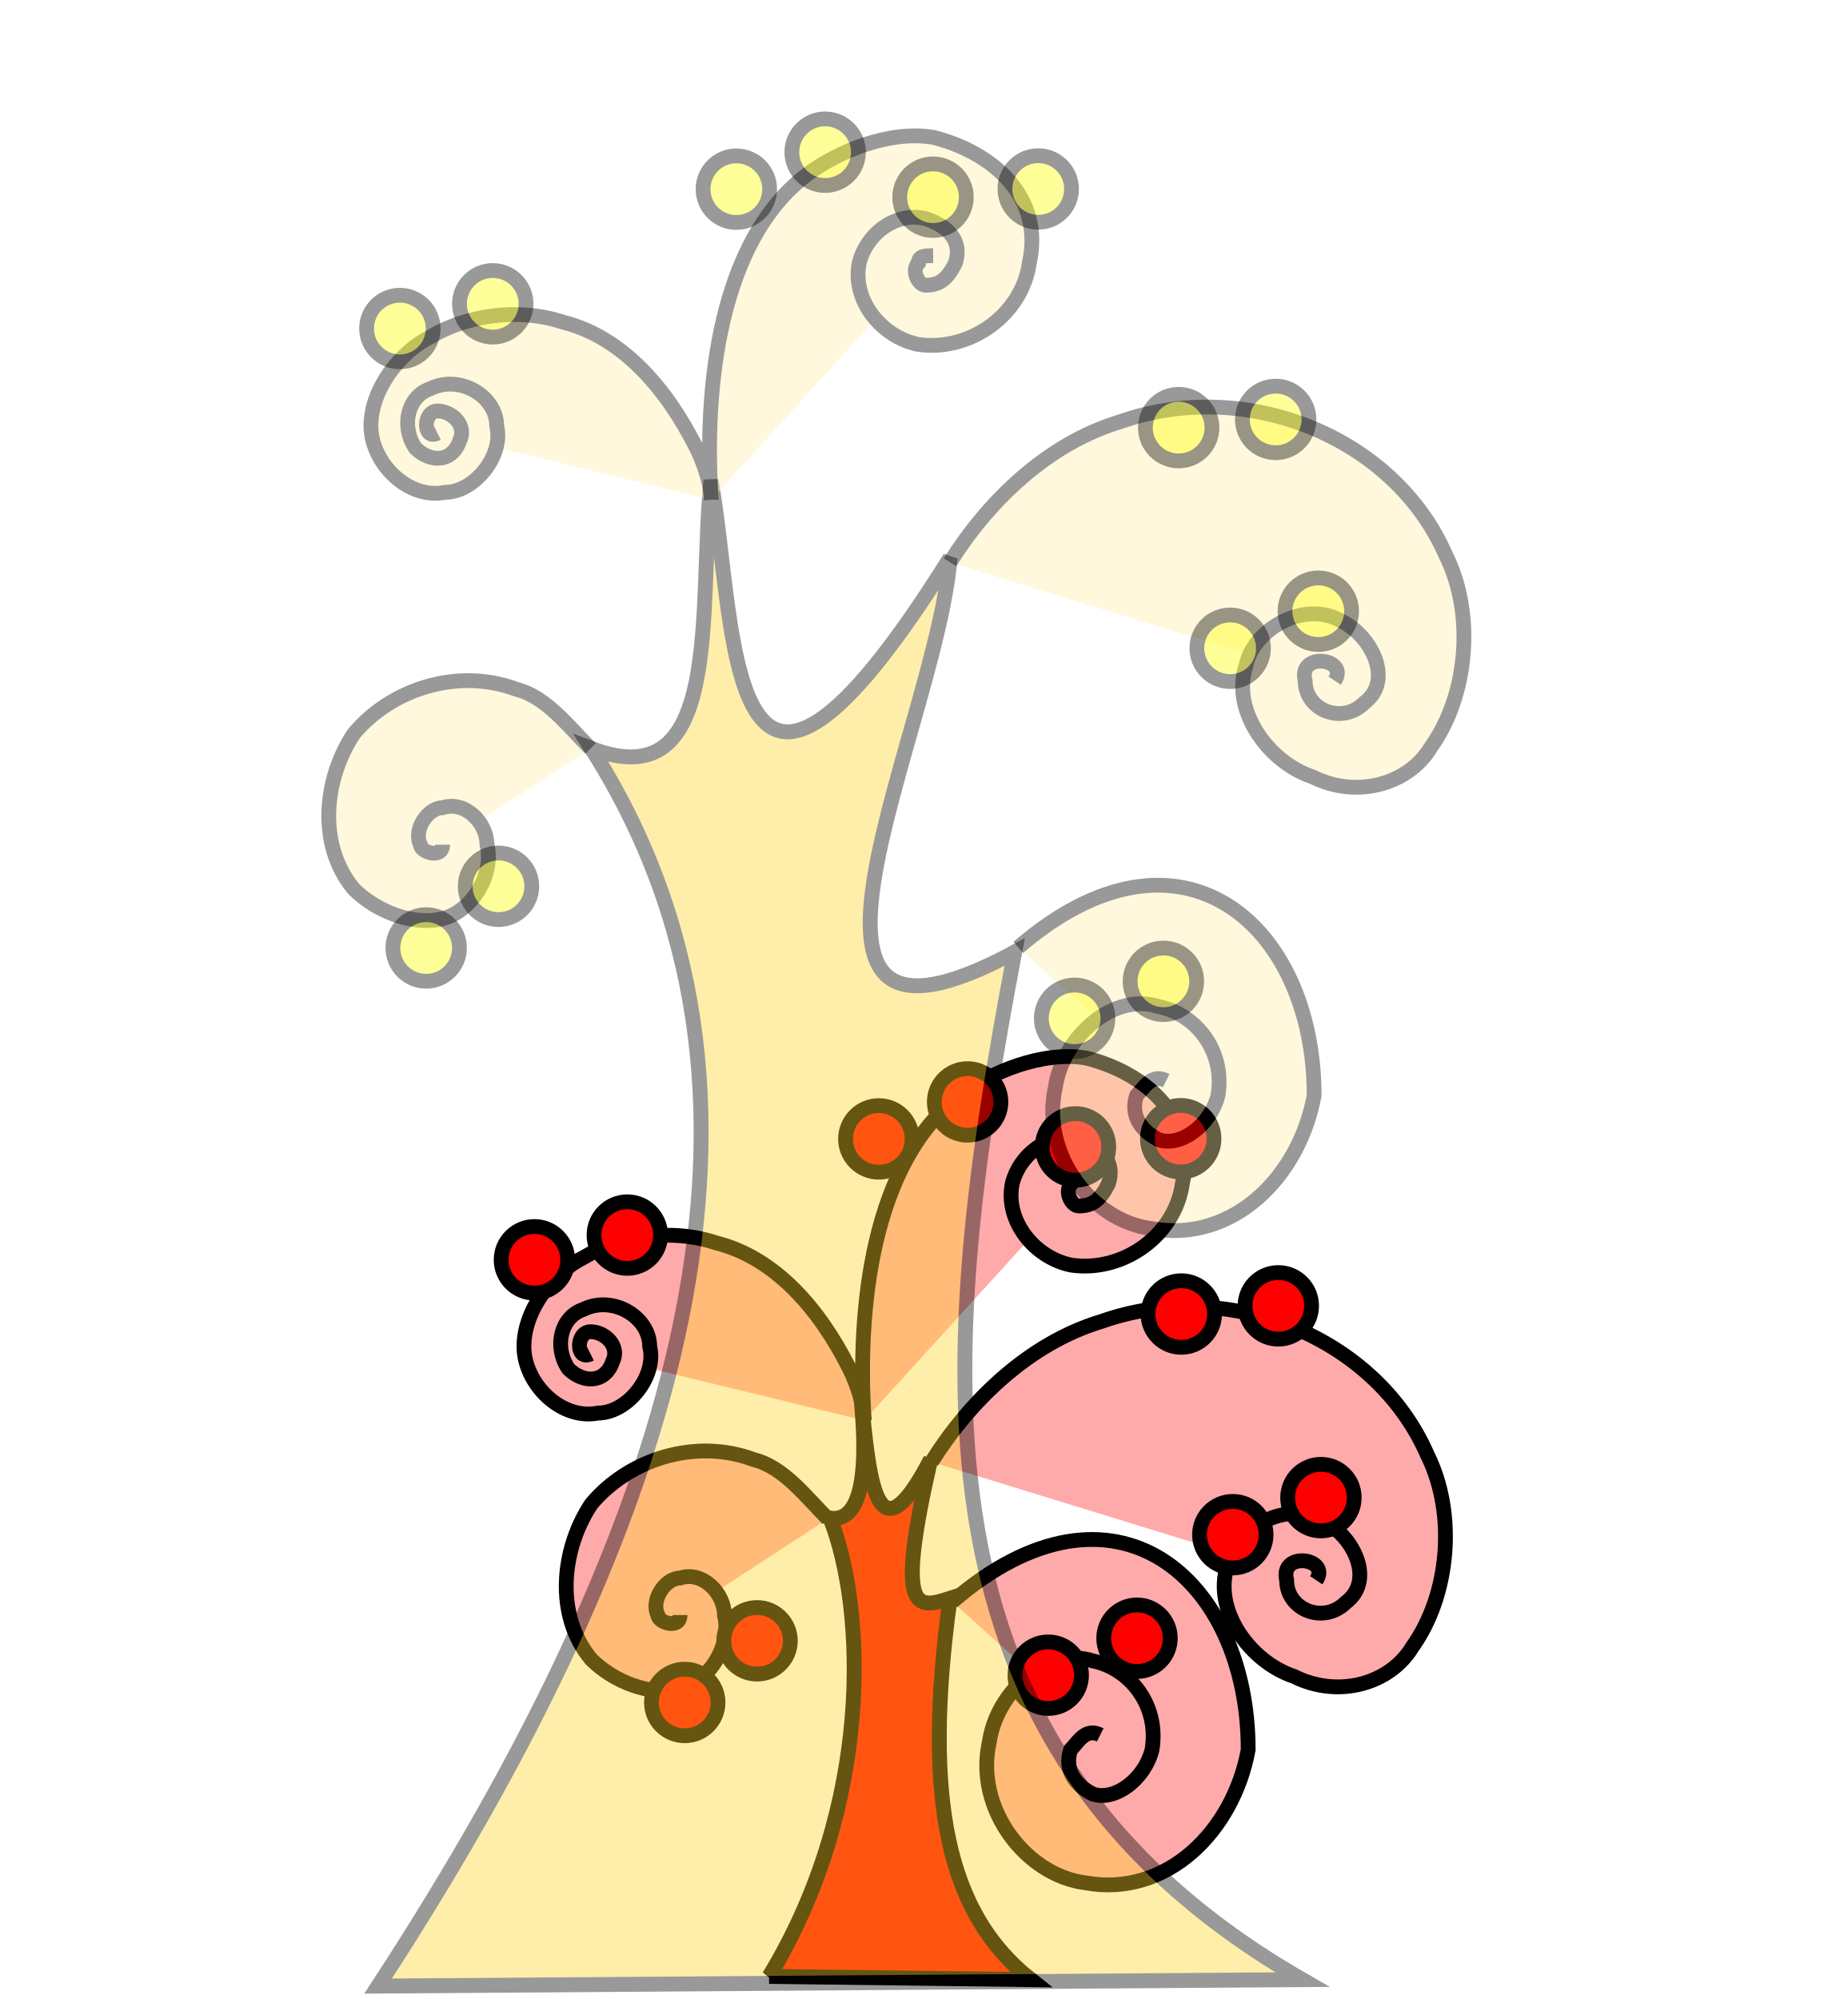
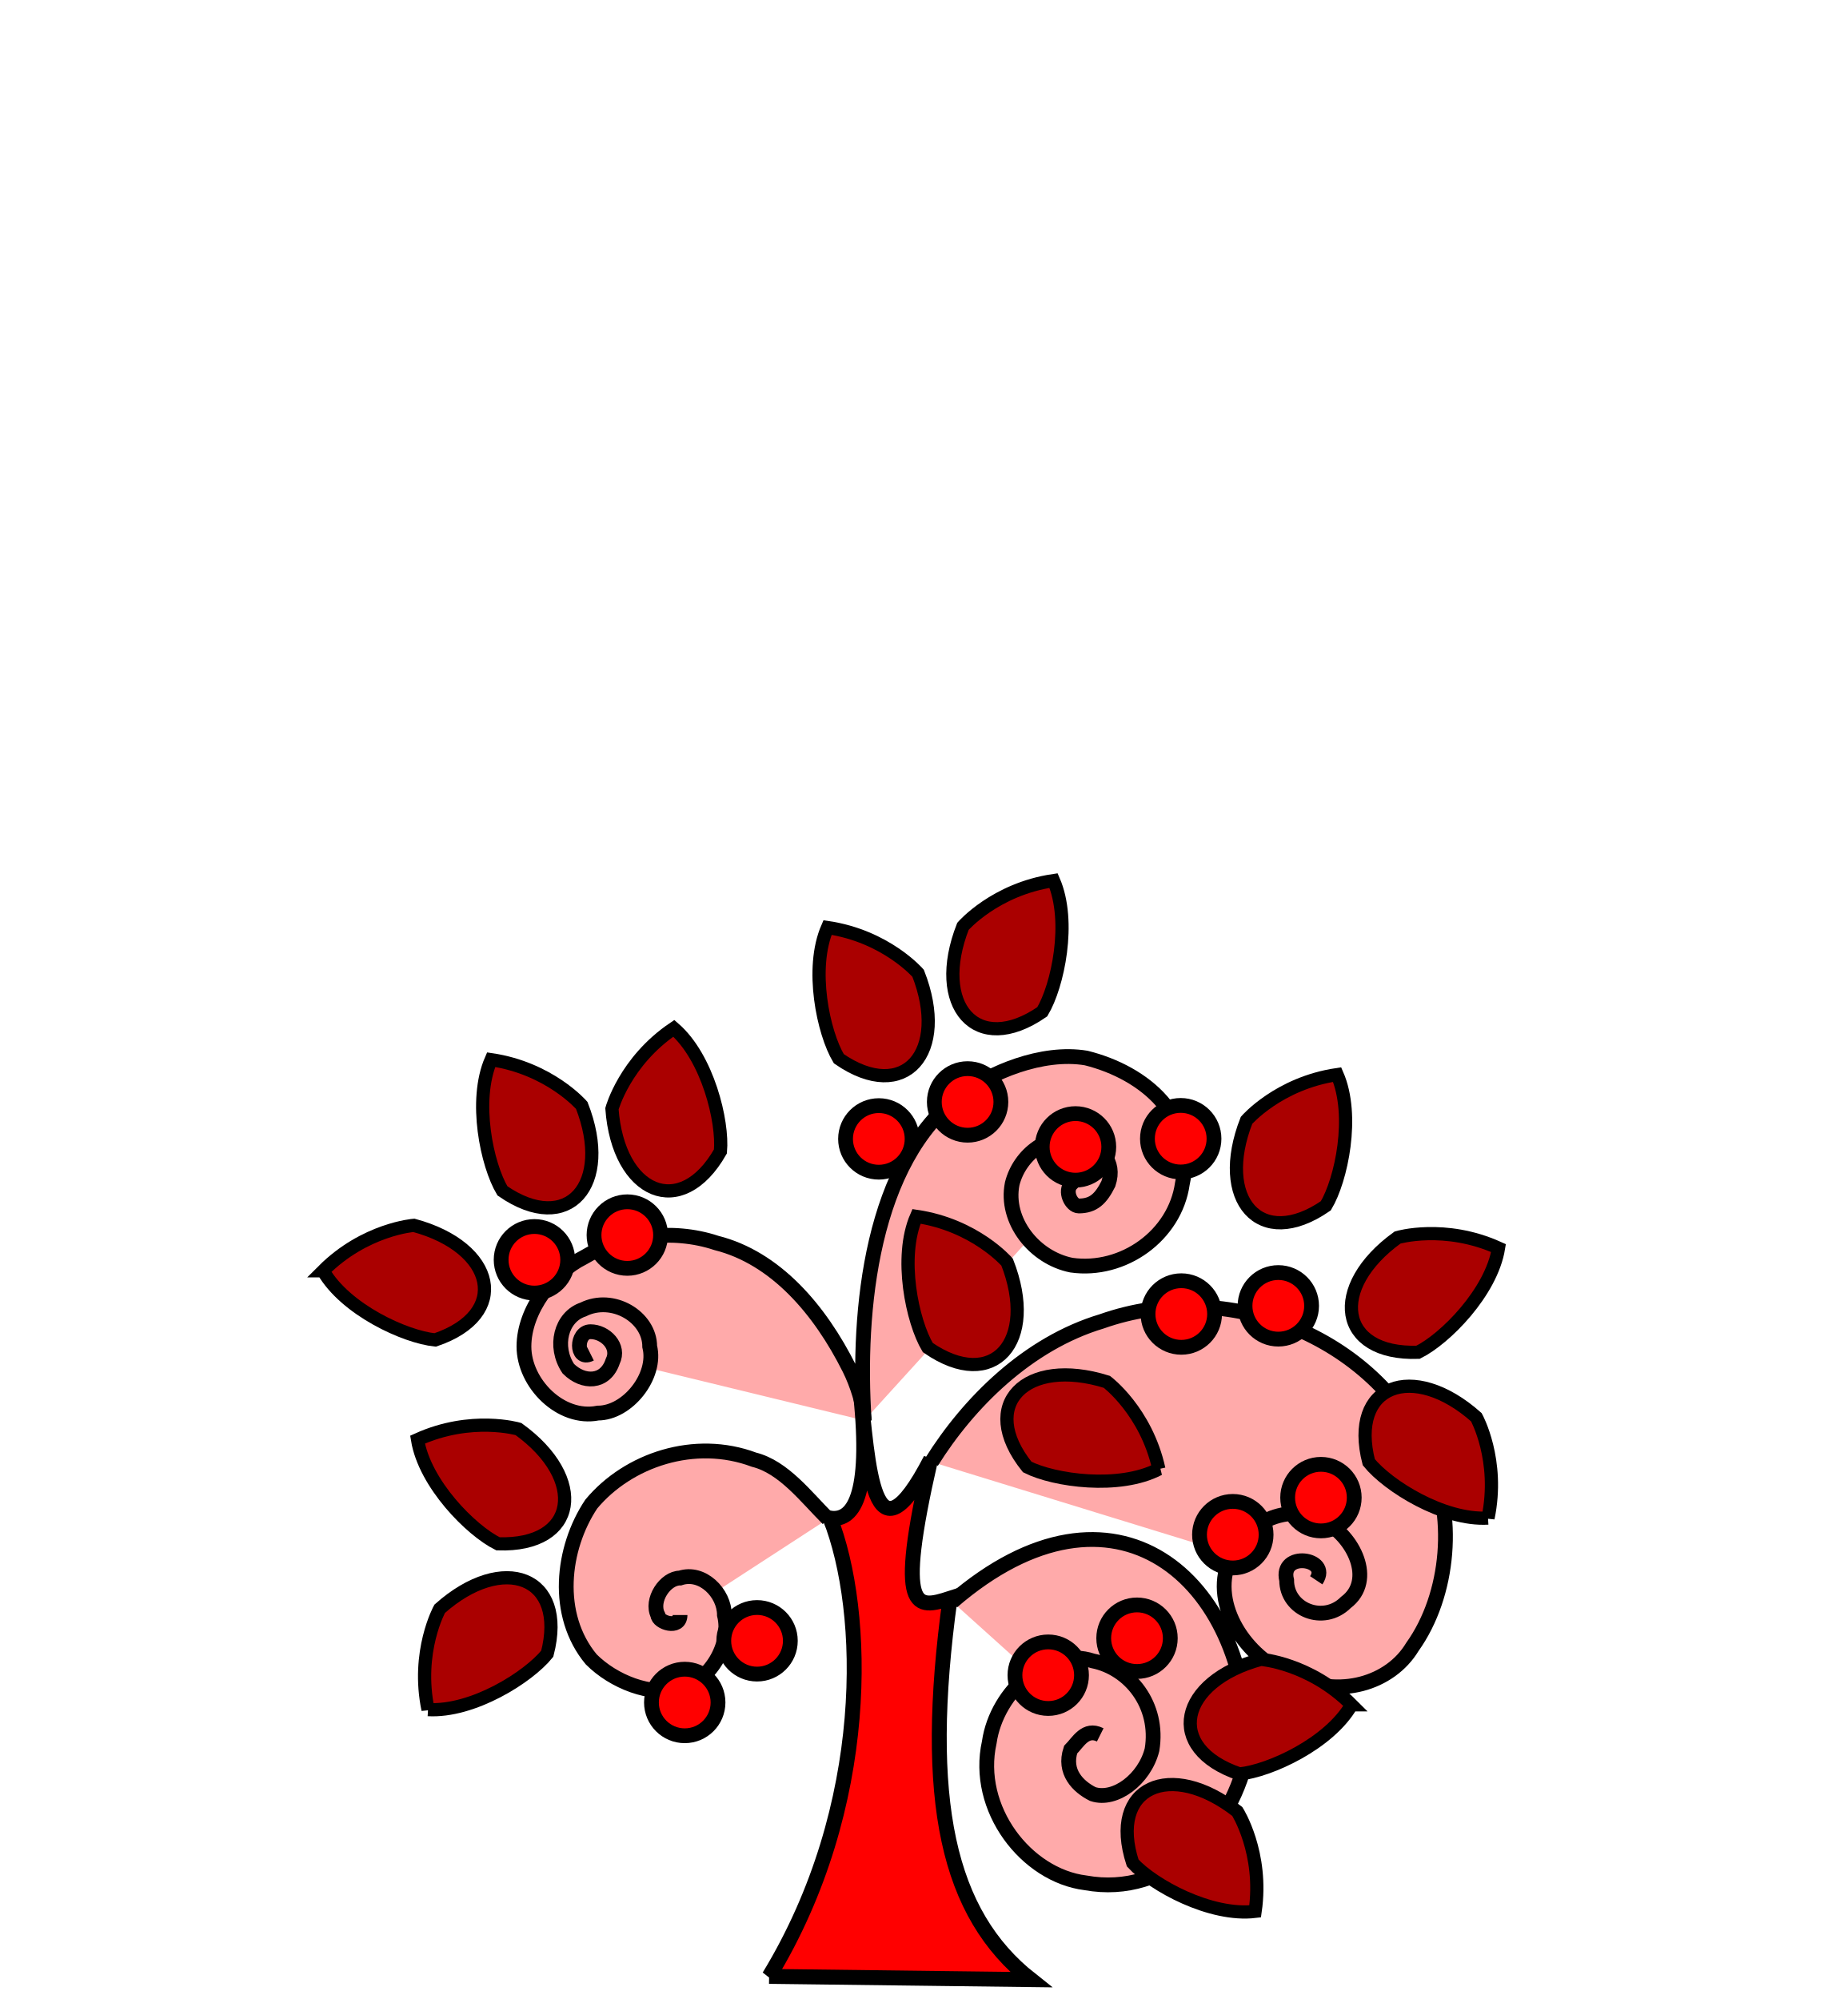
<svg xmlns="http://www.w3.org/2000/svg" id="wugTree1" width="123.806" height="133.948" viewBox="0 0 225.102 243.542" version="1.1" style="enable-background:new">
  <defs id="defs158">
    <linearGradient gradientUnits="userSpaceOnUse" id="linearGradient4266" x1="139.86" y1="140.978" x2="195.697" y2="140.978" gradientTransform="matrix(0.7289455,0,0,1.371845,0,-10.90909)">
      <stop offset="0%" stop-color="#0655ff" style="-webkit-tap-highlight-color:rgba(0, 0, 0, 0);stop-color:#000000;stop-opacity:1" id="stop4268" />
      <stop offset="100%" stop-color="#0436a1" style="-webkit-tap-highlight-color: rgba(0, 0, 0, 0);" id="stop4270" />
    </linearGradient>
    <defs id="defs4441">
      <linearGradient id="00-_13ff04-_0a8e02" x1="80.526" y1="67.29" x2="225.979" y2="67.29" gradientTransform="matrix(0.7879391,0,0,1.269134,0,-10.90909)" gradientUnits="userSpaceOnUse">
        <stop offset="0%" stop-color="#13ff04" style="-webkit-tap-highlight-color: rgba(0, 0, 0, 0);" id="stop4444" />
        <stop offset="100%" stop-color="#0a8e02" style="-webkit-tap-highlight-color: rgba(0, 0, 0, 0);" id="stop4446" />
      </linearGradient>
    </defs>
    <defs id="defs4125">
      <linearGradient id="710-_27ff0b-_158906" x1="50.055" y1="238.167" x2="144.386" y2="238.167" gradientTransform="matrix(1.231472,0,0,0.8120364,0,-10.90909)" gradientUnits="userSpaceOnUse">
        <stop offset="0%" stop-color="#27ff0b" style="-webkit-tap-highlight-color: rgba(0, 0, 0, 0);" id="stop4128" />
        <stop offset="100%" stop-color="#158906" style="-webkit-tap-highlight-color: rgba(0, 0, 0, 0);" id="stop4130" />
      </linearGradient>
    </defs>
    <defs id="defs3809">
      <linearGradient id="1420-_33ff22-_20a215" x1="223.498" y1="39.126" x2="308.072" y2="39.126" gradientTransform="scale(0.4581488,2.182697)" gradientUnits="userSpaceOnUse">
        <stop offset="0%" stop-color="#33ff22" style="-webkit-tap-highlight-color: rgba(0, 0, 0, 0);" id="stop3812" />
        <stop offset="100%" stop-color="#20a215" style="-webkit-tap-highlight-color: rgba(0, 0, 0, 0);" id="stop3814" />
      </linearGradient>
    </defs>
    <defs id="defs7">
      <linearGradient gradientTransform="matrix(0.7289455,0,0,1.371845,0,-10.90909)" y2="140.978" x2="195.697" y1="140.978" x1="139.86" id="2130-_0655ff-_0436a1" gradientUnits="userSpaceOnUse">
        <stop id="stop10" style="-webkit-tap-highlight-color: rgba(0, 0, 0, 0);" stop-color="#0655ff" offset="0%" />
        <stop id="stop12" style="-webkit-tap-highlight-color: rgba(0, 0, 0, 0);" stop-color="#0436a1" offset="100%" />
      </linearGradient>
    </defs>
    <linearGradient gradientTransform="matrix(0.7289455,0,0,1.371845,0.02859581,0.06507533)" y2="140.978" x2="195.697" y1="140.978" x1="139.86" id="2130-_0655ff-_0436a1-6" gradientUnits="userSpaceOnUse">
      <stop id="stop10-9" style="-webkit-tap-highlight-color: rgba(0, 0, 0, 0);" stop-color="#0655ff" offset="0%" />
      <stop id="stop12-6" style="-webkit-tap-highlight-color: rgba(0, 0, 0, 0);" stop-color="#0436a1" offset="100%" />
    </linearGradient>
    <linearGradient id="00-_13ff04-_0a8e02-2" x1="80.526" y1="67.29" x2="225.979" y2="67.29" gradientTransform="matrix(0.7879391,0,0,1.269134,-14.1529,-21.10724)" gradientUnits="userSpaceOnUse">
      <stop offset="0%" stop-color="#13ff04" style="-webkit-tap-highlight-color: rgba(0, 0, 0, 0);" id="stop4444-9" />
      <stop offset="100%" stop-color="#0a8e02" style="-webkit-tap-highlight-color: rgba(0, 0, 0, 0);" id="stop4446-1" />
    </linearGradient>
    <linearGradient gradientTransform="matrix(0.7289455,0,0,1.371845,0,-10.90909)" y2="140.978" x2="195.697" y1="140.978" x1="139.86" id="linearGradient4261" gradientUnits="userSpaceOnUse">
      <stop id="stop10-0" style="-webkit-tap-highlight-color: rgba(0, 0, 0, 0);" stop-color="#0655ff" offset="0%" />
      <stop id="stop12-62" style="-webkit-tap-highlight-color: rgba(0, 0, 0, 0);" stop-color="#0436a1" offset="100%" />
    </linearGradient>
    <linearGradient id="00-_13ff04-_0a8e02-9" x1="80.526" y1="67.29" x2="225.979" y2="67.29" gradientTransform="matrix(0.7879391,0,0,1.269134,-14.1529,-22.21958)" gradientUnits="userSpaceOnUse">
      <stop offset="0%" stop-color="#13ff04" style="-webkit-tap-highlight-color: rgba(0, 0, 0, 0);" id="stop4444-2" />
      <stop offset="100%" stop-color="#0a8e02" style="-webkit-tap-highlight-color: rgba(0, 0, 0, 0);" id="stop4446-0" />
    </linearGradient>
    <linearGradient id="710-_27ff0b-_158906-9" x1="50.055" y1="238.167" x2="144.386" y2="238.167" gradientTransform="matrix(1.231472,0,0,0.8120364,-16.2539,-22.86161)" gradientUnits="userSpaceOnUse">
      <stop offset="0%" stop-color="#27ff0b" style="-webkit-tap-highlight-color: rgba(0, 0, 0, 0);" id="stop4128-2" />
      <stop offset="100%" stop-color="#158906" style="-webkit-tap-highlight-color: rgba(0, 0, 0, 0);" id="stop4130-2" />
    </linearGradient>
  </defs>
  <g id="layer1" style="display:inline" transform="translate(-4.200641,-5.414455)">
-     <path id="branches-00" style="display:inline;fill:#ffaaaa;stroke:#000000;stroke-width:1.802" d="m 105.07,190.461 c -2.704,-2.704 -5.407,-6.308 -9.012,-7.21 -7.21,-2.704 -15.321,0 -19.827,5.407 -3.605,5.407 -4.506,13.518 0,18.925 2.704,2.704 7.21,4.506 10.815,3.605 3.605,-0.901 6.308,-5.407 5.407,-9.012 0,-2.704 -2.704,-5.407 -5.407,-4.506 -1.802,0 -3.605,2.704 -2.704,4.506 0,0.901 2.704,1.802 2.704,0 m 22.44,-23.702 c 0,-1.802 -0.901,-4.506 -1.802,-6.309 -3.605,-7.21 -9.012,-13.518 -16.222,-15.321 -5.407,-1.802 -11.716,-0.901 -16.222,1.802 -3.605,1.802 -7.21,6.308 -7.21,10.815 0,4.506 4.506,9.012 9.012,8.111 3.605,0 7.21,-4.506 6.308,-8.111 0,-3.605 -4.506,-6.308 -8.111,-4.506 -2.704,0.901 -3.605,4.506 -1.802,7.21 1.802,1.802 4.506,1.802 5.407,-0.901 0.901,-1.802 -0.901,-3.605 -2.704,-3.605 -1.802,0 -1.802,3.605 0,2.704 m 33.345,8.111 c -0.901,-13.518 0.901,-31.542 11.716,-39.653 3.605,-2.704 9.913,-5.407 15.321,-4.506 7.21,1.802 13.518,7.21 11.716,15.321 -0.901,6.309 -7.21,10.815 -13.518,9.913 -4.506,-0.901 -8.111,-5.407 -7.21,-9.913 0.901,-3.605 4.506,-6.308 8.111,-5.407 2.704,0.901 4.506,2.704 3.605,5.407 -0.901,1.802 -1.802,2.704 -3.605,2.704 -0.901,0 -1.802,-1.802 -0.901,-2.704 0,-0.901 0.901,-0.901 1.802,-0.901 m -18.835,34.787 c 4.506,-7.21 11.716,-14.419 20.728,-17.123 15.321,-5.407 33.345,1.802 39.653,16.222 3.605,7.21 2.704,17.123 -1.802,23.432 -2.704,4.506 -9.012,6.308 -14.419,3.605 -5.407,-1.802 -9.913,-8.111 -8.111,-13.518 0.901,-4.506 7.21,-8.111 11.716,-5.407 3.605,1.802 6.309,7.21 2.704,9.913 -2.704,2.704 -7.21,0.901 -7.21,-2.704 -0.901,-3.605 5.407,-2.704 3.605,0 m -44.34,2.614 c 19.827,-17.123 36.049,-2.704 36.049,18.024 -1.802,9.913 -9.913,18.024 -19.827,16.222 -7.21,-0.901 -13.518,-9.012 -11.716,-17.123 0.901,-6.309 7.21,-11.716 12.617,-9.913 4.506,0.901 8.111,5.407 7.21,10.815 -0.901,3.605 -4.506,6.308 -7.21,5.407 -1.802,-0.901 -3.605,-2.704 -2.704,-5.407 0.901,-0.901 1.802,-2.704 3.605,-1.802" />
-     <path id="fruits-00" style="fill:#ff0000;stroke:#000000;stroke-width:1.802" d="m 126.133,139.664 a 4.055,4.055 0 0 1 -4.055,4.055 4.055,4.055 0 0 1 -4.055,-4.055 4.055,4.055 0 0 1 4.055,-4.055 4.055,4.055 0 0 1 4.055,4.055 z m -52.772,19.234 a 4.055,4.055 0 0 1 -4.055,4.055 4.055,4.055 0 0 1 -4.055,-4.055 4.055,4.055 0 0 1 4.055,-4.055 4.055,4.055 0 0 1 4.055,4.055 z m 11.316,-3.012 a 4.055,4.055 0 0 1 -4.055,4.055 4.055,4.055 0 0 1 -4.055,-4.055 4.055,4.055 0 0 1 4.055,-4.055 4.055,4.055 0 0 1 4.055,4.055 z m 30.641,-11.716 a 4.055,4.055 0 0 1 -4.055,4.055 4.055,4.055 0 0 1 -4.055,-4.055 4.055,4.055 0 0 1 4.055,-4.055 4.055,4.055 0 0 1 4.055,4.055 z m 36.777,-0.025 a 4.055,4.055 0 0 1 -4.055,4.055 4.055,4.055 0 0 1 -4.055,-4.055 4.055,4.055 0 0 1 4.055,-4.055 4.055,4.055 0 0 1 4.055,4.055 z m -12.819,0.998 a 4.055,4.055 0 0 1 -4.055,4.055 4.055,4.055 0 0 1 -4.055,-4.055 4.055,4.055 0 0 1 4.055,-4.055 4.055,4.055 0 0 1 4.055,4.055 z m 24.708,19.365 a 4.055,4.055 0 0 1 -4.055,4.055 4.055,4.055 0 0 1 -4.055,-4.055 4.055,4.055 0 0 1 4.055,-4.055 4.055,4.055 0 0 1 4.055,4.055 z m -11.817,0.997 a 4.055,4.055 0 0 1 -4.055,4.055 4.055,4.055 0 0 1 -4.055,-4.055 4.055,4.055 0 0 1 4.055,-4.055 4.055,4.055 0 0 1 4.055,4.055 z m 6.273,26.883 a 4.055,4.055 0 0 1 -4.055,4.055 4.055,4.055 0 0 1 -4.055,-4.055 4.055,4.055 0 0 1 4.055,-4.055 4.055,4.055 0 0 1 4.055,4.055 z m 10.738,-4.516 a 4.055,4.055 0 0 1 -4.055,4.055 4.055,4.055 0 0 1 -4.055,-4.055 4.055,4.055 0 0 1 4.055,-4.055 4.055,4.055 0 0 1 4.055,4.055 z m -68.695,17.445 a 4.055,4.055 0 0 1 -4.055,4.055 4.055,4.055 0 0 1 -4.055,-4.055 4.055,4.055 0 0 1 4.055,-4.055 4.055,4.055 0 0 1 4.055,4.055 z m -8.81,7.513 a 4.055,4.055 0 0 1 -4.055,4.055 4.055,4.055 0 0 1 -4.055,-4.055 4.055,4.055 0 0 1 4.055,-4.055 4.055,4.055 0 0 1 4.055,4.055 z m 55.097,-7.829 a 4.055,4.055 0 0 1 -4.055,4.055 4.055,4.055 0 0 1 -4.055,-4.055 4.055,4.055 0 0 1 4.055,-4.055 4.055,4.055 0 0 1 4.055,4.055 z m -10.815,4.506 a 4.055,4.055 0 0 1 -4.055,4.055 4.055,4.055 0 0 1 -4.055,-4.055 4.055,4.055 0 0 1 4.055,-4.055 4.055,4.055 0 0 1 4.055,4.055 z" />
-     <path style="display:inline;fill:#ff0000;fill-rule:evenodd;stroke:#000000;stroke-width:1.818px;stroke-linecap:butt;stroke-linejoin:miter;stroke-opacity:1;enable-background:new" d="m 97.895,246.201 31.887,0.394 c -10.12,-7.992 -13.229,-21.773 -9.842,-46.453 -4.119,1.329 -6.678,1.9 -2.362,-16.928 -7.157,13.796 -7.552,0.685 -8.661,-9.054 1.502,12.799 -0.507,16.67 -3.591,16.208 4.455,11.3 5.168,35.119 -7.432,55.834 z" id="trunk-00" />
+     <path id="branches-00" style="display:inline;opacity:1;fill:#ffaaaa;stroke:#000000;stroke-width:1.802" d="m 105.07,190.461 c -2.704,-2.704 -5.407,-6.308 -9.012,-7.21 -7.21,-2.704 -15.321,0 -19.827,5.407 -3.605,5.407 -4.506,13.518 0,18.925 2.704,2.704 7.21,4.506 10.815,3.605 3.605,-0.901 6.308,-5.407 5.407,-9.012 0,-2.704 -2.704,-5.407 -5.407,-4.506 -1.802,0 -3.605,2.704 -2.704,4.506 0,0.901 2.704,1.802 2.704,0 m 22.44,-23.702 c 0,-1.802 -0.901,-4.506 -1.802,-6.309 -3.605,-7.21 -9.012,-13.518 -16.222,-15.321 -5.407,-1.802 -11.716,-0.901 -16.222,1.802 -3.605,1.802 -7.21,6.308 -7.21,10.815 0,4.506 4.506,9.012 9.012,8.111 3.605,0 7.21,-4.506 6.308,-8.111 0,-3.605 -4.506,-6.308 -8.111,-4.506 -2.704,0.901 -3.605,4.506 -1.802,7.21 1.802,1.802 4.506,1.802 5.407,-0.901 0.901,-1.802 -0.901,-3.605 -2.704,-3.605 -1.802,0 -1.802,3.605 0,2.704 m 33.345,8.111 c -0.901,-13.518 0.901,-31.542 11.716,-39.653 3.605,-2.704 9.913,-5.407 15.321,-4.506 7.21,1.802 13.518,7.21 11.716,15.321 -0.901,6.309 -7.21,10.815 -13.518,9.913 -4.506,-0.901 -8.111,-5.407 -7.21,-9.913 0.901,-3.605 4.506,-6.308 8.111,-5.407 2.704,0.901 4.506,2.704 3.605,5.407 -0.901,1.802 -1.802,2.704 -3.605,2.704 -0.901,0 -1.802,-1.802 -0.901,-2.704 0,-0.901 0.901,-0.901 1.802,-0.901 m -18.835,34.787 c 4.506,-7.21 11.716,-14.419 20.728,-17.123 15.321,-5.407 33.345,1.802 39.653,16.222 3.605,7.21 2.704,17.123 -1.802,23.432 -2.704,4.506 -9.012,6.308 -14.419,3.605 -5.407,-1.802 -9.913,-8.111 -8.111,-13.518 0.901,-4.506 7.21,-8.111 11.716,-5.407 3.605,1.802 6.309,7.21 2.704,9.913 -2.704,2.704 -7.21,0.901 -7.21,-2.704 -0.901,-3.605 5.407,-2.704 3.605,0 m -44.34,2.614 c 19.827,-17.123 36.049,-2.704 36.049,18.024 -1.802,9.913 -9.913,18.024 -19.827,16.222 -7.21,-0.901 -13.518,-9.012 -11.716,-17.123 0.901,-6.309 7.21,-11.716 12.617,-9.913 4.506,0.901 8.111,5.407 7.21,10.815 -0.901,3.605 -4.506,6.308 -7.21,5.407 -1.802,-0.901 -3.605,-2.704 -2.704,-5.407 0.901,-0.901 1.802,-2.704 3.605,-1.802" />
+     <path id="fruits-00" style="opacity:1;fill:#ff0000;stroke:#000000;stroke-width:1.802" d="m 126.133,139.664 a 4.055,4.055 0 0 1 -4.055,4.055 4.055,4.055 0 0 1 -4.055,-4.055 4.055,4.055 0 0 1 4.055,-4.055 4.055,4.055 0 0 1 4.055,4.055 z m -52.772,19.234 a 4.055,4.055 0 0 1 -4.055,4.055 4.055,4.055 0 0 1 -4.055,-4.055 4.055,4.055 0 0 1 4.055,-4.055 4.055,4.055 0 0 1 4.055,4.055 z m 11.316,-3.012 a 4.055,4.055 0 0 1 -4.055,4.055 4.055,4.055 0 0 1 -4.055,-4.055 4.055,4.055 0 0 1 4.055,-4.055 4.055,4.055 0 0 1 4.055,4.055 z m 30.641,-11.716 a 4.055,4.055 0 0 1 -4.055,4.055 4.055,4.055 0 0 1 -4.055,-4.055 4.055,4.055 0 0 1 4.055,-4.055 4.055,4.055 0 0 1 4.055,4.055 z m 36.777,-0.025 a 4.055,4.055 0 0 1 -4.055,4.055 4.055,4.055 0 0 1 -4.055,-4.055 4.055,4.055 0 0 1 4.055,-4.055 4.055,4.055 0 0 1 4.055,4.055 z m -12.819,0.998 a 4.055,4.055 0 0 1 -4.055,4.055 4.055,4.055 0 0 1 -4.055,-4.055 4.055,4.055 0 0 1 4.055,-4.055 4.055,4.055 0 0 1 4.055,4.055 z m 24.708,19.365 a 4.055,4.055 0 0 1 -4.055,4.055 4.055,4.055 0 0 1 -4.055,-4.055 4.055,4.055 0 0 1 4.055,-4.055 4.055,4.055 0 0 1 4.055,4.055 z m -11.817,0.997 a 4.055,4.055 0 0 1 -4.055,4.055 4.055,4.055 0 0 1 -4.055,-4.055 4.055,4.055 0 0 1 4.055,-4.055 4.055,4.055 0 0 1 4.055,4.055 z m 6.273,26.883 a 4.055,4.055 0 0 1 -4.055,4.055 4.055,4.055 0 0 1 -4.055,-4.055 4.055,4.055 0 0 1 4.055,-4.055 4.055,4.055 0 0 1 4.055,4.055 z m 10.738,-4.516 a 4.055,4.055 0 0 1 -4.055,4.055 4.055,4.055 0 0 1 -4.055,-4.055 4.055,4.055 0 0 1 4.055,-4.055 4.055,4.055 0 0 1 4.055,4.055 z m -68.695,17.445 a 4.055,4.055 0 0 1 -4.055,4.055 4.055,4.055 0 0 1 -4.055,-4.055 4.055,4.055 0 0 1 4.055,-4.055 4.055,4.055 0 0 1 4.055,4.055 z m -8.81,7.513 a 4.055,4.055 0 0 1 -4.055,4.055 4.055,4.055 0 0 1 -4.055,-4.055 4.055,4.055 0 0 1 4.055,-4.055 4.055,4.055 0 0 1 4.055,4.055 z m 55.097,-7.829 a 4.055,4.055 0 0 1 -4.055,4.055 4.055,4.055 0 0 1 -4.055,-4.055 4.055,4.055 0 0 1 4.055,-4.055 4.055,4.055 0 0 1 4.055,4.055 z m -10.815,4.506 a 4.055,4.055 0 0 1 -4.055,4.055 4.055,4.055 0 0 1 -4.055,-4.055 4.055,4.055 0 0 1 4.055,-4.055 4.055,4.055 0 0 1 4.055,4.055 z" />
+     <path style="display:inline;opacity:1;fill:#ff0000;fill-rule:evenodd;stroke:#000000;stroke-width:1.818px;stroke-linecap:butt;stroke-linejoin:miter;stroke-opacity:1;enable-background:new" d="m 97.895,246.201 31.887,0.394 c -10.12,-7.992 -13.229,-21.773 -9.842,-46.453 -4.119,1.329 -6.678,1.9 -2.362,-16.928 -7.157,13.796 -7.552,0.685 -8.661,-9.054 1.502,12.799 -0.507,16.67 -3.591,16.208 4.455,11.3 5.168,35.119 -7.432,55.834 z" id="trunk-00" />
+     <path id="leaves-10-7" style="display:inline;fill:#aa0000;stroke:#000000;stroke-width:1.608" d="m 105.011,118.417 c 7.129,1.051 11.038,5.572 11.038,5.572 3.789,9.641 -1.652,15.956 -9.662,10.41 -1.886,-3.15 -3.555,-10.981 -1.376,-15.982 z" />
+     <path id="leaves-10-7-6" style="display:inline;fill:#aa0000;stroke:#000000;stroke-width:1.608;enable-background:new" d="m 132.55,112.698 c -7.129,1.051 -11.038,5.572 -11.038,5.572 -3.789,9.641 1.652,15.956 9.662,10.41 1.886,-3.15 3.555,-10.981 1.376,-15.982 z" />
+     <path id="leaves-10-7-5" style="display:inline;fill:#aa0000;stroke:#000000;stroke-width:1.608;enable-background:new" d="m 55.065,180.807 c 6.564,-2.974 12.297,-1.288 12.297,-1.288 8.404,6.056 7.246,14.311 -2.491,13.982 -3.291,-1.628 -8.932,-7.31 -9.806,-12.694 z" />
+     <path id="leaves-10-7-69" style="display:inline;fill:#aa0000;stroke:#000000;stroke-width:1.608;enable-background:new" d="m 56.345,213.699 c -1.475,-7.054 1.419,-12.283 1.419,-12.283 7.74,-6.884 15.545,-3.958 13.105,5.474 -2.306,2.858 -9.079,7.127 -14.524,6.808 z" />
+     <path id="leaves-10-7-5-3" style="display:inline;fill:#aa0000;stroke:#000000;stroke-width:1.608;enable-background:new" d="m 186.756,157.472 c -6.564,-2.974 -12.297,-1.288 -12.297,-1.288 -8.404,6.056 -7.246,14.311 2.491,13.982 3.291,-1.628 8.932,-7.31 9.806,-12.694 z" />
+     <path id="leaves-10-7-69-7" style="display:inline;fill:#aa0000;stroke:#000000;stroke-width:1.608;enable-background:new" d="m 185.476,190.364 c 1.475,-7.054 -1.419,-12.283 -1.419,-12.283 -7.74,-6.884 -15.545,-3.958 -13.105,5.474 2.306,2.858 9.079,7.127 14.524,6.808 z" />
+     <path id="leaves-10-7-2" style="display:inline;fill:#aa0000;stroke:#000000;stroke-width:1.608;enable-background:new" d="m 64.033,134.516 c 7.129,1.051 11.038,5.572 11.038,5.572 3.789,9.641 -1.652,15.956 -9.662,10.41 -1.886,-3.15 -3.555,-10.981 -1.376,-15.982 z" />
+     <path id="leaves-10-7-54" style="display:inline;fill:#aa0000;stroke:#000000;stroke-width:1.608;enable-background:new" d="m 86.288,130.696 c -5.972,4.034 -7.538,9.801 -7.538,9.801 0.758,10.331 8.396,13.669 13.216,5.201 0.337,-3.656 -1.549,-11.438 -5.678,-15.002 z" />
+     <path id="leaves-10-7-7" style="display:inline;fill:#aa0000;stroke:#000000;stroke-width:1.608;enable-background:new" d="m 157.107,238.281 c 1.036,-7.131 -2.175,-12.171 -2.175,-12.171 -8.151,-6.393 -15.76,-2.99 -12.742,6.273 2.478,2.71 9.502,6.553 14.917,5.898 z" />
+     <path id="leaves-10-7-4" style="display:inline;fill:#aa0000;stroke:#000000;stroke-width:1.608;enable-background:new" d="m 168.857,213.113 c -5.094,-5.097 -11.054,-5.54 -11.054,-5.54 -9.999,2.705 -11.826,10.838 -2.598,13.963 3.654,-0.364 10.936,-3.692 13.651,-8.423 z" />
+     <path id="leaves-10-7-43" style="display:inline;fill:#aa0000;stroke:#000000;stroke-width:1.608;enable-background:new" d="m 145.377,184.388 c -1.549,-7.038 -6.333,-10.619 -6.333,-10.619 -9.883,-3.103 -15.801,2.768 -9.705,10.369 3.275,1.66 11.204,2.775 16.039,0.25 z" />
+     <path id="leaves-10-7-0" style="display:inline;fill:#aa0000;stroke:#000000;stroke-width:1.608;enable-background:new" d="m 115.851,153.607 c 7.129,1.051 11.038,5.572 11.038,5.572 3.789,9.641 -1.652,15.956 -9.662,10.41 -1.886,-3.15 -3.555,-10.981 -1.376,-15.982 z" />
+     <path id="leaves-10-7-4-7" style="display:inline;fill:#aa0000;stroke:#000000;stroke-width:1.608;enable-background:new" d="m 43.564,160.24 c 5.094,-5.097 11.054,-5.54 11.054,-5.54 9.999,2.705 11.826,10.838 2.598,13.963 -3.654,-0.364 -10.936,-3.692 -13.651,-8.423 z" />
+     <path id="leaves-10-7-0-8" style="display:inline;fill:#aa0000;stroke:#000000;stroke-width:1.608;enable-background:new" d="m 167.095,136.335 c -7.129,1.051 -11.038,5.572 -11.038,5.572 -3.789,9.641 1.652,15.956 9.662,10.41 1.886,-3.15 3.555,-10.981 1.376,-15.982 z" />
  </g>
  <g style="display:none" id="g3410" transform="translate(-4.200641,-5.414455)">
    <path style="display:inline;opacity:0.508;fill:#008000;fill-rule:evenodd;stroke:#000000;stroke-width:1.818px;stroke-linecap:butt;stroke-linejoin:miter;stroke-opacity:1;enable-background:new" d="m 49.806,245.564 109.863,0.576 c -19.821,0.035 -52.119,-19.574 -34.045,-51.097 -7.867,1.284 -25.37,6.04 -8.37,-17.78 -11.202,10.346 -31.179,6.957 -27.8,-4.87 0.298,8.712 -11.52,12.05 -15.489,11.752 36.062,26.135 -8.279,51.177 -24.159,61.419 z" id="trunk-10" />
    <path id="branches-00-7" style="display:inline;opacity:0.508;fill:#00ff00;stroke:#000000;stroke-width:1.802;enable-background:new" d="m 72.929,183.711 c -2.704,-2.704 -5.407,-6.308 -9.012,-7.21 -7.21,-2.704 -15.321,0 -19.827,5.407 -3.605,5.407 -4.506,13.518 0,18.925 2.704,2.704 7.21,4.506 10.815,3.605 3.605,-0.901 6.308,-5.407 5.407,-9.012 0,-2.704 -2.704,-5.407 -5.407,-4.506 -1.802,0 -3.605,2.704 -2.704,4.506 0,0.901 2.704,1.802 2.704,0 m 34.332,-22.416 c 0,-1.802 -0.901,-4.506 -1.802,-6.309 -3.605,-7.21 -9.012,-13.518 -16.222,-15.321 -5.407,-1.802 -11.716,-0.901 -16.222,1.802 -3.605,1.802 -7.21,6.308 -7.21,10.815 0,4.506 4.506,9.012 9.012,8.111 3.605,0 7.21,-4.506 6.308,-8.111 0,-3.605 -4.506,-6.308 -8.111,-4.506 -2.704,0.901 -3.605,4.506 -1.802,7.21 1.802,1.802 4.506,1.802 5.407,-0.901 0.901,-1.802 -0.901,-3.605 -2.704,-3.605 -1.802,0 -1.802,3.605 0,2.704 m 33.345,8.111 c -0.901,-13.518 0.901,-31.542 11.716,-39.653 3.605,-2.704 9.913,-5.407 15.321,-4.506 7.21,1.802 13.518,7.21 11.716,15.321 -0.901,6.309 -7.21,10.815 -13.518,9.913 -4.506,-0.901 -8.111,-5.407 -7.21,-9.913 0.901,-3.605 4.506,-6.308 8.111,-5.407 2.704,0.901 4.506,2.704 3.605,5.407 -0.901,1.802 -1.802,2.704 -3.605,2.704 -0.901,0 -1.802,-1.802 -0.901,-2.704 0,-0.901 0.901,-0.901 1.802,-0.901 m -0.193,34.787 c 4.506,-7.21 20.394,-21.169 29.406,-23.873 15.321,-5.407 43.309,-3.662 49.617,10.758 3.605,7.21 2.704,17.123 -1.802,23.432 -2.704,4.506 -9.012,6.308 -14.419,3.605 -5.407,-1.802 -9.913,-8.111 -8.111,-13.518 0.901,-4.506 7.21,-8.111 11.716,-5.407 3.605,1.802 6.309,7.21 2.704,9.913 -2.704,2.704 -7.21,0.901 -7.21,-2.704 -0.901,-3.605 5.407,-2.704 3.605,0 m -55.268,14.184 c 19.827,-17.123 36.049,-2.704 36.049,18.024 -1.802,9.913 -9.913,18.024 -19.827,16.222 -7.21,-0.901 -13.518,-9.012 -11.716,-17.123 0.901,-6.309 7.21,-11.716 12.617,-9.913 4.506,0.901 8.111,5.407 7.21,10.815 -0.901,3.605 -4.506,6.308 -7.21,5.407 -1.802,-0.901 -3.605,-2.704 -2.704,-5.407 0.901,-0.901 1.802,-2.704 3.605,-1.802" />
    <path id="fruits-00-1" style="display:inline;opacity:0.508;fill:#a4fb05;stroke:#000000;stroke-width:1.802;enable-background:new" d="m 104.722,132.984 c 0,2.24 -1.816,4.055 -4.055,4.055 -2.24,0 -4.055,-1.816 -4.055,-4.055 -10e-7,-2.24 1.816,-4.055 4.055,-4.055 2.24,0 4.055,1.816 4.055,4.055 z M 52.915,153.504 c 2e-6,2.24 -1.816,4.055 -4.055,4.055 -2.24,0 -4.055,-1.816 -4.055,-4.055 5e-6,-2.24 1.816,-4.055 4.055,-4.055 2.24,0 4.055,1.816 4.055,4.055 z m 11.316,-3.012 c 2e-6,2.24 -1.816,4.055 -4.055,4.055 -2.24,0 -4.055,-1.816 -4.055,-4.055 -1e-6,-2.24 1.816,-4.055 4.055,-4.055 2.24,0 4.055,1.816 4.055,4.055 z M 93.907,137.49 c 10e-7,2.24 -1.816,4.055 -4.055,4.055 -2.24,0 -4.055,-1.816 -4.055,-4.055 -10e-7,-2.24 1.816,-4.055 4.055,-4.055 2.24,0 4.055,1.816 4.055,4.055 z m 30.027,3.189 c 0,2.24 -1.816,4.055 -4.055,4.055 -2.24,0 -4.055,-1.816 -4.055,-4.055 0,-2.24 1.816,-4.055 4.055,-4.055 2.24,0 4.055,1.816 4.055,4.055 z m -12.819,0.998 c 0,2.24 -1.816,4.055 -4.055,4.055 -2.24,-1e-5 -4.055,-1.816 -4.055,-4.055 0,-2.24 1.816,-4.055 4.055,-4.055 2.24,0 4.055,1.816 4.055,4.055 z m 56.528,8.116 c -10e-6,2.24 -1.816,4.055 -4.055,4.055 -2.24,0 -4.055,-1.816 -4.055,-4.055 0,-2.24 1.816,-4.055 4.055,-4.055 2.24,0 4.055,1.816 4.055,4.055 z m -11.817,0.997 c -1e-5,2.24 -1.816,4.055 -4.055,4.055 -2.24,0 -4.055,-1.816 -4.055,-4.055 0,-2.24 1.816,-4.055 4.055,-4.055 2.24,0 4.055,1.816 4.055,4.055 z m 16.558,23.348 c -1e-5,2.24 -1.816,4.055 -4.055,4.055 -2.24,0 -4.055,-1.816 -4.055,-4.055 0,-2.24 1.816,-4.055 4.055,-4.055 2.24,0 4.055,1.816 4.055,4.055 z m 10.738,-4.516 c -10e-6,2.24 -1.816,4.055 -4.055,4.055 -2.24,0 -4.055,-1.816 -4.055,-4.055 0,-2.24 1.816,-4.055 4.055,-4.055 2.24,0 4.055,1.816 4.055,4.055 z M 66.858,201.531 c 1e-6,2.24 -1.816,4.055 -4.055,4.055 -2.24,0 -4.055,-1.816 -4.055,-4.055 -2e-6,-2.24 1.816,-4.055 4.055,-4.055 2.24,0 4.055,1.816 4.055,4.055 z m -8.81,7.513 c 10e-7,2.24 -1.816,4.055 -4.055,4.055 -2.24,0 -4.055,-1.816 -4.055,-4.055 -2e-6,-2.24 1.816,-4.055 4.055,-4.055 2.24,0 4.055,1.816 4.055,4.055 z M 146.573,199.608 c 0,2.24 -1.816,4.055 -4.055,4.055 -2.24,0 -4.055,-1.816 -4.055,-4.055 0,-2.24 1.816,-4.055 4.055,-4.055 2.24,0 4.055,1.816 4.055,4.055 z m -10.815,4.506 c 0,2.24 -1.816,4.055 -4.055,4.055 -2.24,0 -4.055,-1.816 -4.055,-4.055 0,-2.24 1.816,-4.055 4.055,-4.055 2.24,0 4.055,1.816 4.055,4.055 z" />
  </g>
  <g style="display:none" id="g3510" transform="translate(-4.200641,-5.414455)">
    <path style="display:inline;opacity:0.4;fill:#000080;fill-rule:evenodd;stroke:#000000;stroke-width:1.818px;stroke-linecap:butt;stroke-linejoin:miter;stroke-opacity:1;enable-background:new" d="m 92.895,247.11 38.251,0.394 c -13.752,-2.224 -19.193,-97.202 -13.423,-125.011 -6.681,15.13 -6.724,-28.45 -2.041,-47.581 -8.161,34.533 -8.052,15.081 -8.167,-12.693 1.577,12.814 0.362,41.147 -6.079,33.658 4.69,10.182 6.701,111.87 -8.541,151.233 z" id="trunk-01" />
    <path id="branches-00-3" style="display:inline;opacity:0.4;fill:#00ffff;stroke:#000000;stroke-width:1.802;enable-background:new" d="m 101.213,96.287 c -2.704,-2.704 -5.407,-6.308 -9.012,-7.21 -7.21,-2.704 -15.321,0 -19.827,5.407 -3.605,5.407 -4.506,13.518 0,18.925 2.704,2.704 7.21,4.506 10.815,3.605 3.605,-0.901 6.308,-5.407 5.407,-9.012 0,-2.704 -2.704,-5.407 -5.407,-4.506 -1.802,0 -3.605,2.704 -2.704,4.506 0,0.901 2.704,1.802 2.704,0 M 107.879,65.016 c 0,-1.802 -0.901,-4.506 -1.802,-6.309 -3.605,-7.21 -9.012,-13.518 -16.222,-15.321 -5.407,-1.802 -11.716,-0.901 -16.222,1.802 -3.605,1.802 -7.21,6.308 -7.21,10.815 0,4.506 4.506,9.012 9.012,8.111 3.605,0 7.21,-4.506 6.308,-8.111 0,-3.605 -4.506,-6.308 -8.111,-4.506 -2.704,0.901 -3.605,4.506 -1.802,7.21 1.802,1.802 4.506,1.802 5.407,-0.901 0.901,-1.802 -0.901,-3.605 -2.704,-3.605 -1.802,0 -1.802,3.605 0,2.704 m 33.345,8.111 c -0.901,-13.518 0.901,-31.542 11.716,-39.653 3.605,-2.704 9.913,-5.407 15.321,-4.506 7.21,1.802 13.518,7.21 11.716,15.321 -0.901,6.309 -7.21,10.815 -13.518,9.913 -4.506,-0.901 -8.111,-5.407 -7.21,-9.913 0.901,-3.605 4.506,-6.308 8.111,-5.407 2.704,0.901 4.506,2.704 3.605,5.407 -0.901,1.802 -1.802,2.704 -3.605,2.704 -0.901,0 -1.802,-1.802 -0.901,-2.704 0,-0.901 0.901,-0.901 1.802,-0.901 m -19.478,40.894 c 4.506,-14.005 17.18,-23.979 26.192,-25.801 15.321,-5.407 30.131,-0.769 36.439,13.651 3.605,7.21 2.704,17.123 -1.802,23.432 -2.704,4.506 -9.012,6.308 -14.419,3.605 -5.407,-1.802 -9.913,-8.111 -8.111,-13.518 0.901,-4.506 7.21,-8.111 11.716,-5.407 3.605,1.802 6.309,7.21 2.704,9.913 -2.704,2.704 -7.21,0.901 -7.21,-2.704 -0.901,-3.605 5.407,-2.704 3.605,0 m -46.59,43.433 c 16.492,-29.794 42.581,-14.392 40.227,10.31 -1.802,9.913 -9.913,18.024 -19.827,16.222 -7.21,-0.901 -13.518,-9.012 -11.716,-17.123 0.901,-6.309 7.21,-11.716 12.617,-9.913 4.506,0.901 8.111,5.407 7.21,10.815 -0.901,3.605 -4.506,6.308 -7.21,5.407 -1.802,-0.901 -3.605,-2.704 -2.704,-5.407 0.901,-0.901 1.802,-2.704 3.605,-1.802" />
    <path id="fruits-00-2" style="display:inline;opacity:0.4;fill:#0000ff;stroke:#000000;stroke-width:1.802;enable-background:new" d="m 127.419,22.349 c 0,2.24 -1.816,4.055 -4.055,4.055 -2.24,1e-6 -4.055,-1.816 -4.055,-4.055 0,-2.24 1.816,-4.055 4.055,-4.055 2.24,-10e-7 4.055,1.816 4.055,4.055 z M 75.611,44.797 c 10e-7,2.24 -1.816,4.055 -4.055,4.055 -2.24,0 -4.055,-1.816 -4.055,-4.055 4e-6,-2.24 1.816,-4.055 4.055,-4.055 2.24,0 4.055,1.816 4.055,4.055 z m 11.316,-3.012 c 10e-7,2.24 -1.816,4.055 -4.055,4.055 -2.24,0 -4.055,-1.816 -4.055,-4.055 -10e-7,-2.24 1.816,-4.055 4.055,-4.055 2.24,0 4.055,1.816 4.055,4.055 z M 116.604,26.855 c 0,2.24 -1.816,4.055 -4.055,4.055 -2.24,10e-7 -4.055,-1.816 -4.055,-4.055 0,-2.24 1.816,-4.055 4.055,-4.055 2.24,-1e-6 4.055,1.816 4.055,4.055 z m 35.491,2.868 c 0,2.24 -1.816,4.055 -4.055,4.055 -2.24,10e-7 -4.055,-1.816 -4.055,-4.055 0,-2.24 1.816,-4.055 4.055,-4.055 2.24,-2e-6 4.055,1.816 4.055,4.055 z m -12.819,0.998 c 0,2.24 -1.816,4.055 -4.055,4.055 -2.24,-10e-6 -4.055,-1.816 -4.055,-4.055 0,-2.24 1.816,-4.055 4.055,-4.055 2.24,-2e-6 4.055,1.816 4.055,4.055 z m 18.28,17.437 c -1e-5,2.24 -1.816,4.055 -4.055,4.055 -2.24,1e-6 -4.055,-1.816 -4.055,-4.055 0,-2.24 1.816,-4.055 4.055,-4.055 2.24,-2e-6 4.055,1.816 4.055,4.055 z m -11.817,0.997 c -10e-6,2.24 -1.816,4.055 -4.055,4.055 -2.24,10e-7 -4.055,-1.816 -4.055,-4.055 0,-2.24 1.816,-4.055 4.055,-4.055 2.24,-2e-6 4.055,1.816 4.055,4.055 z m 9.165,23.348 c -1e-5,2.24 -1.816,4.055 -4.055,4.055 -2.24,10e-7 -4.055,-1.816 -4.055,-4.055 -10e-6,-2.24 1.816,-4.055 4.055,-4.055 2.24,-10e-7 4.055,1.816 4.055,4.055 z m 10.738,-4.516 c -1e-5,2.24 -1.816,4.055 -4.055,4.055 -2.24,10e-7 -4.055,-1.816 -4.055,-4.055 -1e-5,-2.24 1.816,-4.055 4.055,-4.055 2.24,-10e-7 4.055,1.816 4.055,4.055 z M 94.698,112.108 c 10e-7,2.24 -1.816,4.055 -4.055,4.055 -2.24,0 -4.055,-1.816 -4.055,-4.055 -10e-7,-2.24 1.816,-4.055 4.055,-4.055 2.24,0 4.055,1.816 4.055,4.055 z m -8.81,7.513 c 10e-7,2.24 -1.816,4.055 -4.055,4.055 -2.24,0 -4.055,-1.816 -4.055,-4.055 -10e-7,-2.24 1.816,-4.055 4.055,-4.055 2.24,0 4.055,1.816 4.055,4.055 z m 56.062,0.849 c 0,2.24 -1.816,4.055 -4.055,4.055 -2.24,0 -4.055,-1.816 -4.055,-4.055 0,-2.24 1.816,-4.055 4.055,-4.055 2.24,0 4.055,1.816 4.055,4.055 z m -10.815,4.506 c -1e-5,2.24 -1.816,4.055 -4.055,4.055 -2.24,0 -4.055,-1.816 -4.055,-4.055 0,-2.24 1.816,-4.055 4.055,-4.055 2.24,0 4.055,1.816 4.055,4.055 z" />
  </g>
-   <g id="g3420" style="display:inline" transform="translate(-4.200641,-5.414455)">
-     <path style="fill:#ffd42a;fill-rule:evenodd;stroke:#000000;stroke-width:1.818px;stroke-linecap:butt;stroke-linejoin:miter;stroke-opacity:1;opacity:0.4" d="M 50.26,247.382 162.851,246.595 C 113.363,218.131 118.522,170.494 127.814,121.407 94.579,139.317 118.295,94.119 119.94,73.379 92.135,117.814 94.017,81.289 90.809,63.93 89.248,79.791 92.41,102.773 76.243,96.605 102.743,138.218 87.662,190.056 50.26,247.382 Z" id="trunk-11" />
-     <path id="branches-00-6" style="display:inline;fill:#ffeeaa;stroke:#000000;stroke-width:1.802;enable-background:new;opacity:0.4" d="m 76.143,96.609 c -2.704,-2.704 -5.407,-6.308 -9.012,-7.21 -7.21,-2.704 -15.321,0 -19.827,5.407 -3.605,5.407 -4.506,13.518 0,18.925 2.704,2.704 7.21,4.506 10.815,3.605 3.605,-0.901 6.308,-5.407 5.407,-9.012 0,-2.704 -2.704,-5.407 -5.407,-4.506 -1.802,0 -3.605,2.704 -2.704,4.506 0,0.901 2.704,1.802 2.704,0 m 32.725,-42.022 c 0,-1.802 -0.901,-4.506 -1.802,-6.309 -3.605,-7.21 -9.012,-13.518 -16.222,-15.321 -5.407,-1.802 -11.716,-0.901 -16.222,1.802 -3.605,1.802 -7.21,6.308 -7.21,10.815 0,4.506 4.506,9.012 9.012,8.111 3.605,0 7.21,-4.506 6.308,-8.111 0,-3.605 -4.506,-6.308 -8.111,-4.506 -2.704,0.901 -3.605,4.506 -1.802,7.21 1.802,1.802 4.506,1.802 5.407,-0.901 0.901,-1.802 -0.901,-3.605 -2.704,-3.605 -1.802,0 -1.802,3.605 0,2.704 m 33.345,8.111 c -0.901,-13.518 0.901,-31.542 11.716,-39.653 3.605,-2.704 9.913,-5.407 15.321,-4.506 7.21,1.802 13.518,7.21 11.716,15.321 -0.901,6.309 -7.21,10.815 -13.518,9.913 -4.506,-0.901 -8.111,-5.407 -7.21,-9.913 0.901,-3.605 4.506,-6.308 8.111,-5.407 2.704,0.901 4.506,2.704 3.605,5.407 -0.901,1.802 -1.802,2.704 -3.605,2.704 -0.901,0 -1.802,-1.802 -0.901,-2.704 0,-0.901 0.901,-0.901 1.802,-0.901 m 2.056,37.358 c 4.506,-7.21 11.716,-14.419 20.728,-17.123 15.321,-5.407 33.345,1.802 39.653,16.222 3.605,7.21 2.704,17.123 -1.802,23.432 -2.704,4.506 -9.012,6.308 -14.419,3.605 -5.407,-1.802 -9.913,-8.111 -8.111,-13.518 0.901,-4.506 7.21,-8.111 11.716,-5.407 3.605,1.802 6.309,7.21 2.704,9.913 -2.704,2.704 -7.21,0.901 -7.21,-2.704 -0.901,-3.605 5.407,-2.704 3.605,0 m -38.554,32.505 c 19.827,-17.123 36.049,-2.704 36.049,18.024 -1.802,9.913 -9.913,18.024 -19.827,16.222 -7.21,-0.901 -13.518,-9.012 -11.716,-17.123 0.901,-6.309 7.21,-11.716 12.617,-9.913 4.506,0.901 8.111,5.407 7.21,10.815 -0.901,3.605 -4.506,6.308 -7.21,5.407 -1.802,-0.901 -3.605,-2.704 -2.704,-5.407 0.901,-0.901 1.802,-2.704 3.605,-1.802" />
+   <g id="g3420" style="display:none" transform="translate(-4.200641,-5.414455)">
+     <path style="opacity:0.4;fill:#ffd42a;fill-rule:evenodd;stroke:#000000;stroke-width:1.818px;stroke-linecap:butt;stroke-linejoin:miter;stroke-opacity:1" d="M 50.26,247.382 162.851,246.595 C 113.363,218.131 118.522,170.494 127.814,121.407 94.579,139.317 118.295,94.119 119.94,73.379 92.135,117.814 94.017,81.289 90.809,63.93 89.248,79.791 92.41,102.773 76.243,96.605 102.743,138.218 87.662,190.056 50.26,247.382 Z" id="trunk-11" />
+     <path id="branches-00-6" style="display:inline;opacity:0.4;fill:#ffeeaa;stroke:#000000;stroke-width:1.802;enable-background:new" d="m 76.143,96.609 c -2.704,-2.704 -5.407,-6.308 -9.012,-7.21 -7.21,-2.704 -15.321,0 -19.827,5.407 -3.605,5.407 -4.506,13.518 0,18.925 2.704,2.704 7.21,4.506 10.815,3.605 3.605,-0.901 6.308,-5.407 5.407,-9.012 0,-2.704 -2.704,-5.407 -5.407,-4.506 -1.802,0 -3.605,2.704 -2.704,4.506 0,0.901 2.704,1.802 2.704,0 m 32.725,-42.022 c 0,-1.802 -0.901,-4.506 -1.802,-6.309 -3.605,-7.21 -9.012,-13.518 -16.222,-15.321 -5.407,-1.802 -11.716,-0.901 -16.222,1.802 -3.605,1.802 -7.21,6.308 -7.21,10.815 0,4.506 4.506,9.012 9.012,8.111 3.605,0 7.21,-4.506 6.308,-8.111 0,-3.605 -4.506,-6.308 -8.111,-4.506 -2.704,0.901 -3.605,4.506 -1.802,7.21 1.802,1.802 4.506,1.802 5.407,-0.901 0.901,-1.802 -0.901,-3.605 -2.704,-3.605 -1.802,0 -1.802,3.605 0,2.704 m 33.345,8.111 c -0.901,-13.518 0.901,-31.542 11.716,-39.653 3.605,-2.704 9.913,-5.407 15.321,-4.506 7.21,1.802 13.518,7.21 11.716,15.321 -0.901,6.309 -7.21,10.815 -13.518,9.913 -4.506,-0.901 -8.111,-5.407 -7.21,-9.913 0.901,-3.605 4.506,-6.308 8.111,-5.407 2.704,0.901 4.506,2.704 3.605,5.407 -0.901,1.802 -1.802,2.704 -3.605,2.704 -0.901,0 -1.802,-1.802 -0.901,-2.704 0,-0.901 0.901,-0.901 1.802,-0.901 m 2.056,37.358 c 4.506,-7.21 11.716,-14.419 20.728,-17.123 15.321,-5.407 33.345,1.802 39.653,16.222 3.605,7.21 2.704,17.123 -1.802,23.432 -2.704,4.506 -9.012,6.308 -14.419,3.605 -5.407,-1.802 -9.913,-8.111 -8.111,-13.518 0.901,-4.506 7.21,-8.111 11.716,-5.407 3.605,1.802 6.309,7.21 2.704,9.913 -2.704,2.704 -7.21,0.901 -7.21,-2.704 -0.901,-3.605 5.407,-2.704 3.605,0 m -38.554,32.505 c 19.827,-17.123 36.049,-2.704 36.049,18.024 -1.802,9.913 -9.913,18.024 -19.827,16.222 -7.21,-0.901 -13.518,-9.012 -11.716,-17.123 0.901,-6.309 7.21,-11.716 12.617,-9.913 4.506,0.901 8.111,5.407 7.21,10.815 -0.901,3.605 -4.506,6.308 -7.21,5.407 -1.802,-0.901 -3.605,-2.704 -2.704,-5.407 0.901,-0.901 1.802,-2.704 3.605,-1.802" />
    <path id="fruits-00-9" style="display:inline;opacity:0.4;fill:#ffff00;stroke:#000000;stroke-width:1.802;enable-background:new" d="m 108.777,23.956 c 0,2.24 -1.816,4.055 -4.055,4.055 -2.24,10e-7 -4.055,-1.816 -4.055,-4.055 0,-2.24 1.816,-4.055 4.055,-4.055 2.24,-1e-6 4.055,1.816 4.055,4.055 z M 56.969,45.44 c 10e-7,2.24 -1.816,4.055 -4.055,4.055 -2.24,0 -4.055,-1.816 -4.055,-4.055 4e-6,-2.24 1.816,-4.055 4.055,-4.055 2.24,0 4.055,1.816 4.055,4.055 z m 11.316,-3.012 c 10e-7,2.24 -1.816,4.055 -4.055,4.055 -2.24,0 -4.055,-1.816 -4.055,-4.055 -1e-6,-2.24 1.816,-4.055 4.055,-4.055 2.24,0 4.055,1.816 4.055,4.055 z M 97.962,28.462 c 10e-7,2.24 -1.816,4.055 -4.055,4.055 -2.24,10e-7 -4.055,-1.816 -4.055,-4.055 -10e-7,-2.24 1.816,-4.055 4.055,-4.055 2.24,-10e-7 4.055,1.816 4.055,4.055 z m 36.777,-0.025 c 0,2.24 -1.816,4.055 -4.055,4.055 -2.24,10e-7 -4.055,-1.816 -4.055,-4.055 0,-2.24 1.816,-4.055 4.055,-4.055 2.24,-1e-6 4.055,1.816 4.055,4.055 z m -12.819,0.998 c 0,2.24 -1.816,4.055 -4.055,4.055 -2.24,-10e-6 -4.055,-1.816 -4.055,-4.055 0,-2.24 1.816,-4.055 4.055,-4.055 2.24,-10e-7 4.055,1.816 4.055,4.055 z m 41.743,27.079 c 0,2.24 -1.816,4.055 -4.055,4.055 -2.24,0 -4.055,-1.816 -4.055,-4.055 0,-2.24 1.816,-4.055 4.055,-4.055 2.24,0 4.055,1.816 4.055,4.055 z m -11.817,0.997 c 0,2.24 -1.816,4.055 -4.055,4.055 -2.24,0 -4.055,-1.816 -4.055,-4.055 0,-2.24 1.816,-4.055 4.055,-4.055 2.24,0 4.055,1.816 4.055,4.055 z m 6.273,26.883 c 0,2.24 -1.816,4.055 -4.055,4.055 -2.24,0 -4.055,-1.816 -4.055,-4.055 0,-2.24 1.816,-4.055 4.055,-4.055 2.24,0 4.055,1.816 4.055,4.055 z m 10.738,-4.516 c 0,2.24 -1.816,4.055 -4.055,4.055 -2.24,0 -4.055,-1.816 -4.055,-4.055 0,-2.24 1.816,-4.055 4.055,-4.055 2.24,0 4.055,1.816 4.055,4.055 z M 68.985,113.394 c 0,2.24 -1.816,4.055 -4.055,4.055 -2.24,0 -4.055,-1.816 -4.055,-4.055 -1e-6,-2.24 1.816,-4.055 4.055,-4.055 2.24,0 4.055,1.816 4.055,4.055 z m -8.81,7.513 c 10e-7,2.24 -1.816,4.055 -4.055,4.055 -2.24,0 -4.055,-1.816 -4.055,-4.055 -1e-6,-2.24 1.816,-4.055 4.055,-4.055 2.24,0 4.055,1.816 4.055,4.055 z m 89.81,4.063 c 0,2.24 -1.816,4.055 -4.055,4.055 -2.24,0 -4.055,-1.816 -4.055,-4.055 0,-2.24 1.816,-4.055 4.055,-4.055 2.24,0 4.055,1.816 4.055,4.055 z m -10.815,4.506 c 0,2.24 -1.816,4.055 -4.055,4.055 -2.24,0 -4.055,-1.816 -4.055,-4.055 0,-2.24 1.816,-4.055 4.055,-4.055 2.24,0 4.055,1.816 4.055,4.055 z" />
  </g>
</svg>
